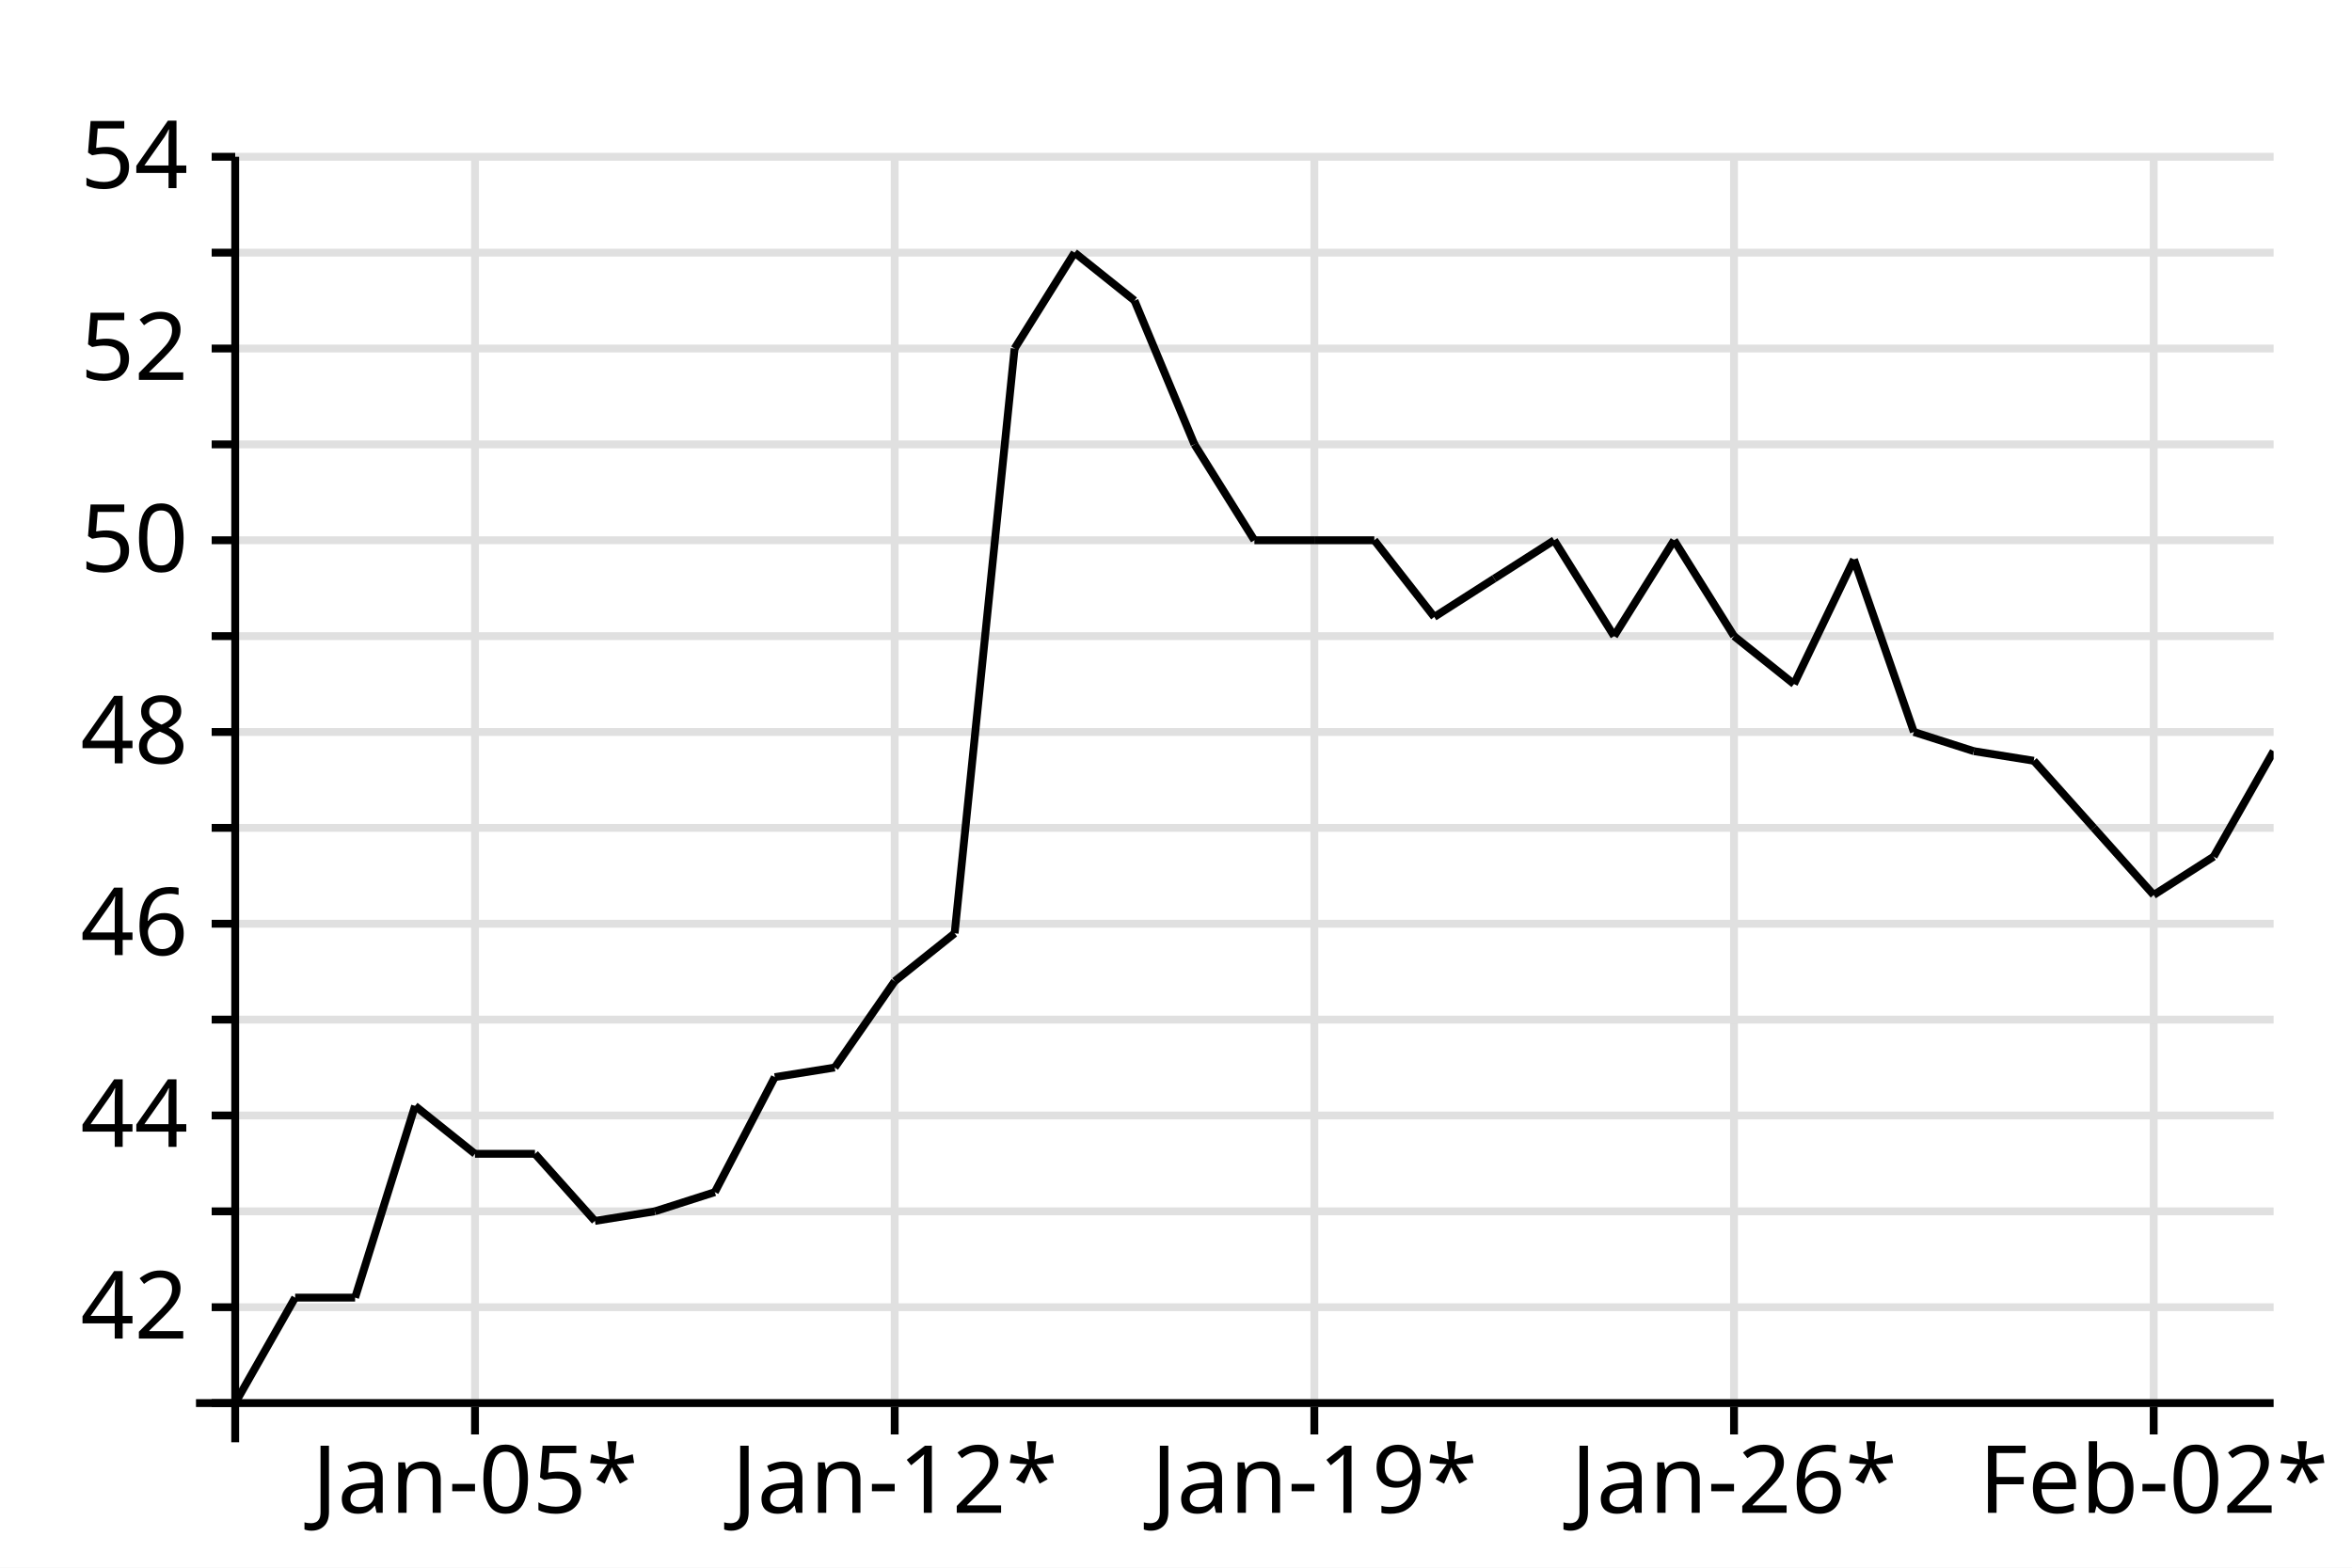
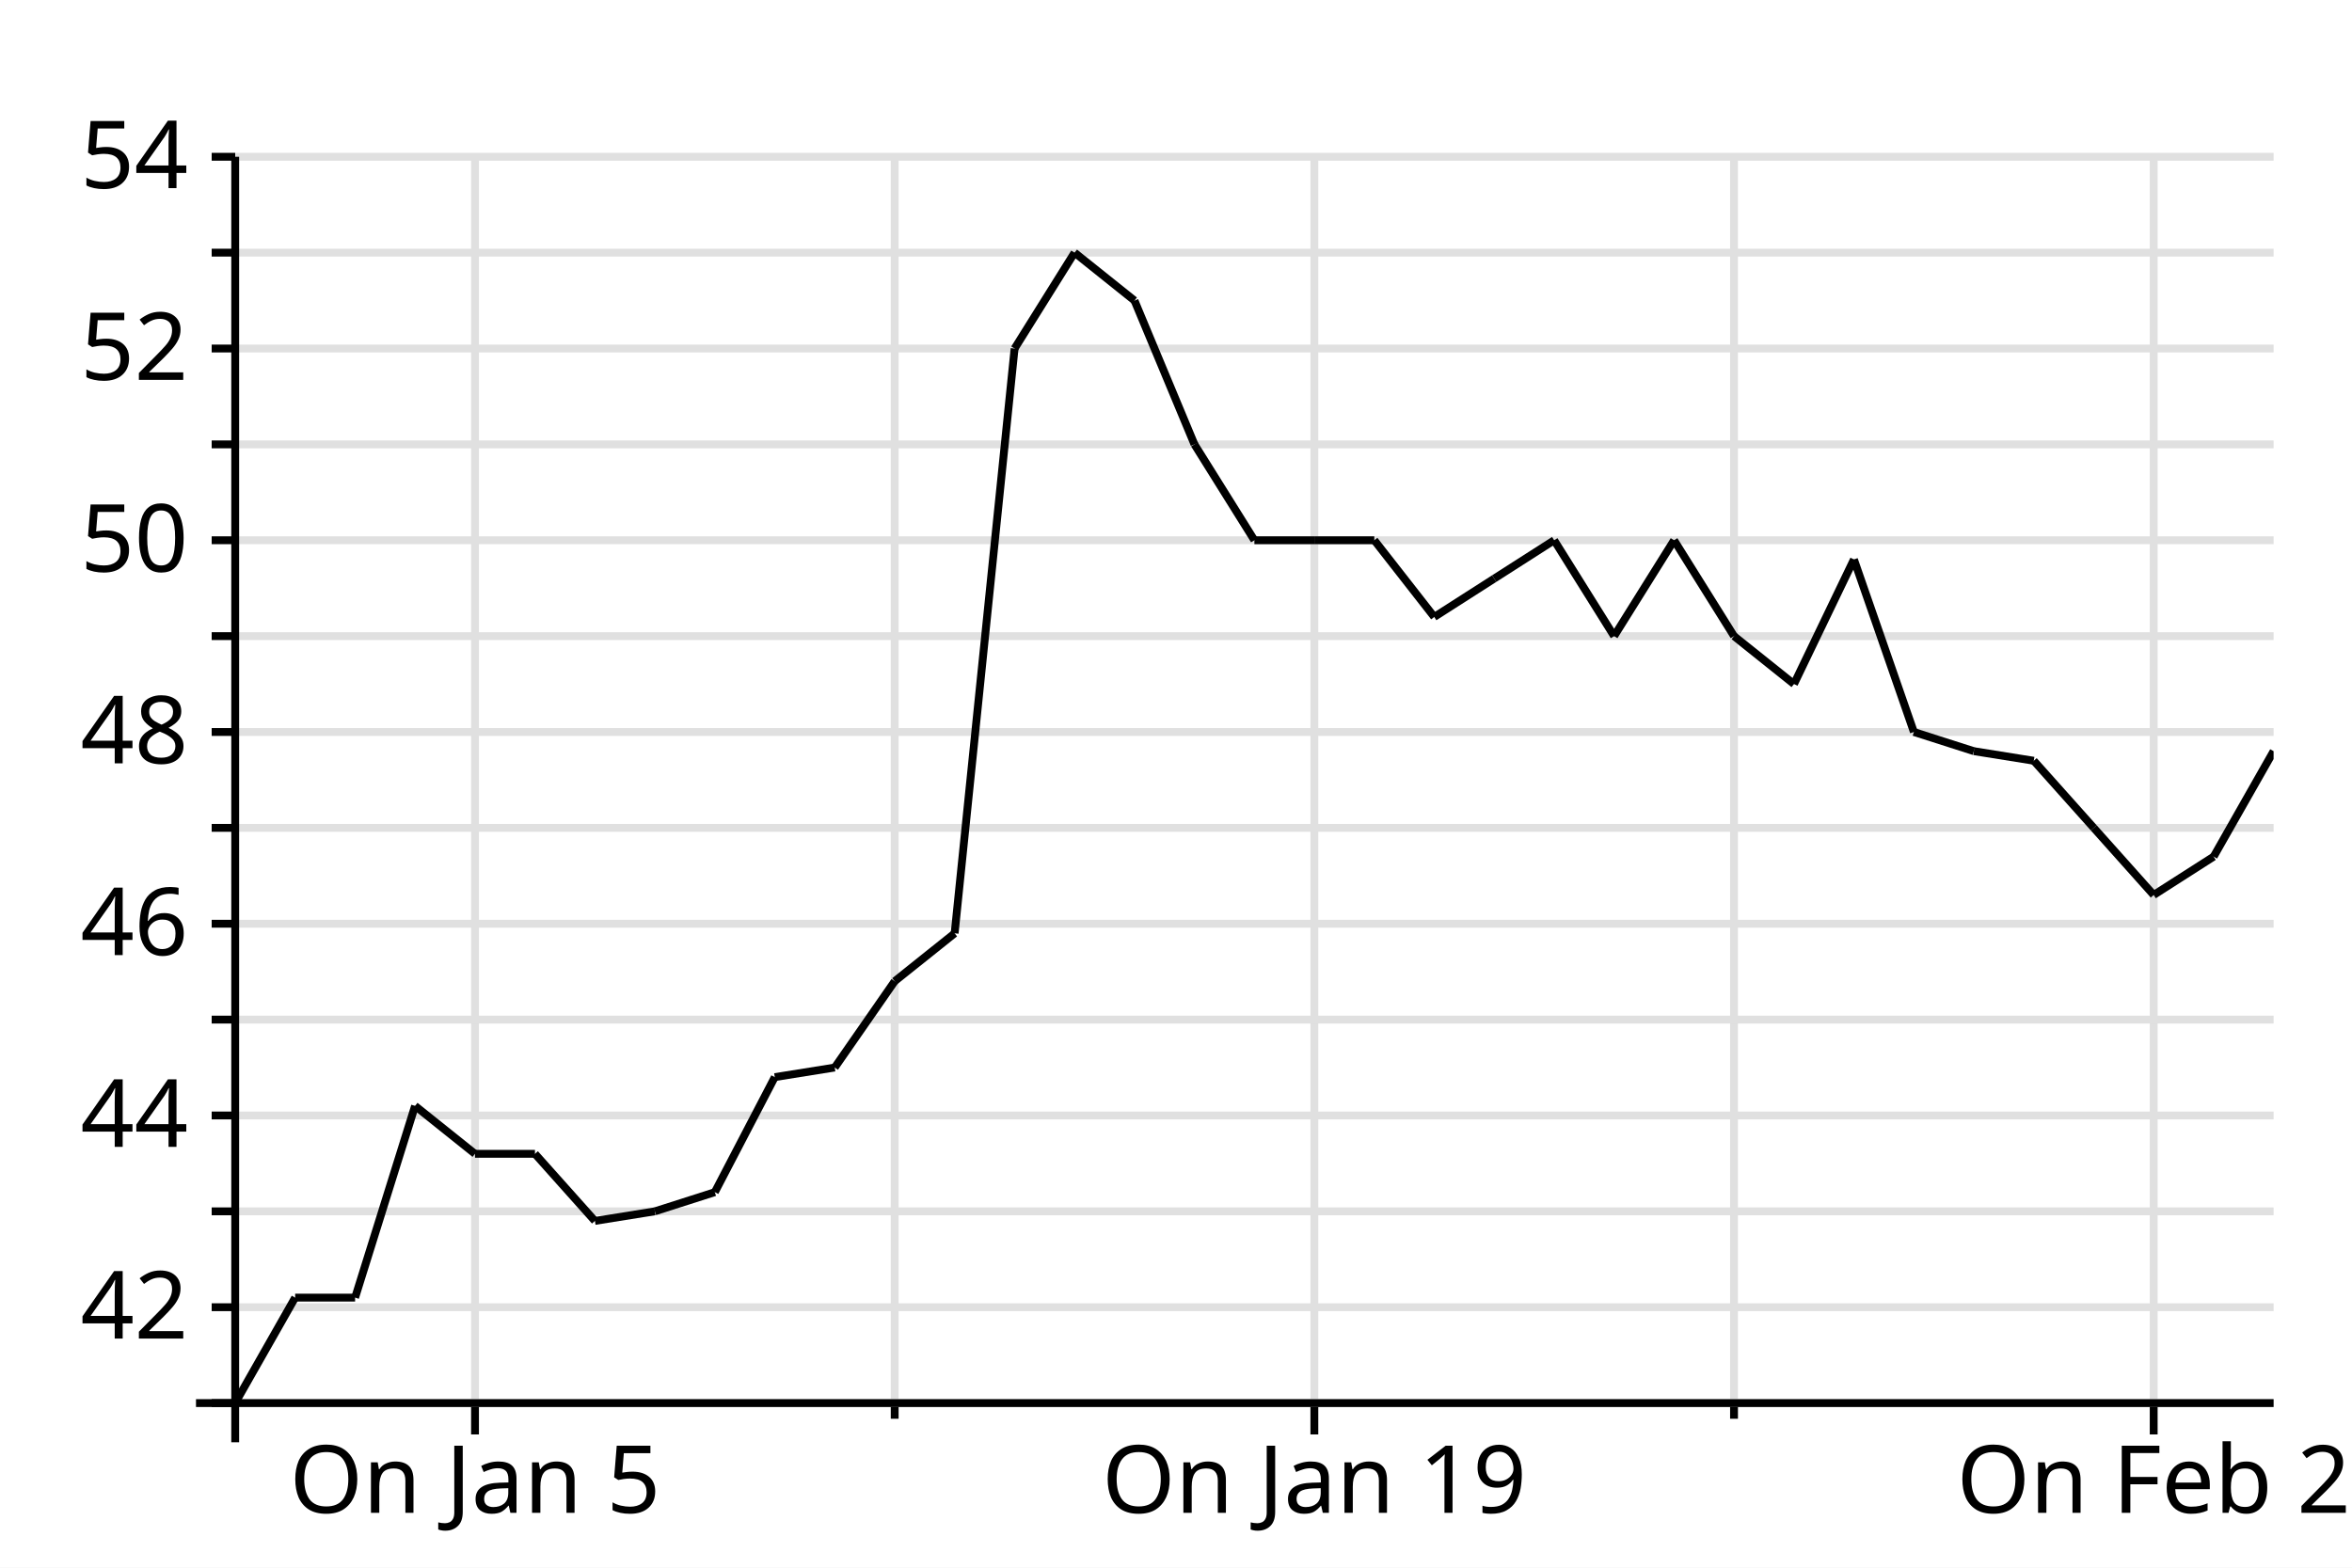
<svg xmlns="http://www.w3.org/2000/svg" width="300" height="200" version="1.1">
  <rect width="300" height="200" x="0" y="0" fill="white" />
  <line x1="60.588" x2="60.588" y1="179" y2="183" stroke="black" />
  <line x1="60.588" x2="60.588" y1="20" y2="179" stroke="#e0e0e0" opacity="nil" />
-   <text y="193" x="60.588" fill="black" font-size="12" text-anchor="middle" font-family="sans-serif"> Jan-05*</text>
-   <line x1="114.118" x2="114.118" y1="179" y2="183" stroke="black" />
+   <text y="193" x="60.588" fill="black" font-size="12" text-anchor="middle" font-family="sans-serif"> On Jan  5</text>
+   <line x1="114.118" x2="114.118" y1="179" y2="181" stroke="black" />
  <line x1="114.118" x2="114.118" y1="20" y2="179" stroke="#e0e0e0" opacity="nil" />
-   <text y="193" x="114.118" fill="black" font-size="12" text-anchor="middle" font-family="sans-serif"> Jan-12*</text>
  <line x1="167.647" x2="167.647" y1="179" y2="183" stroke="black" />
  <line x1="167.647" x2="167.647" y1="20" y2="179" stroke="#e0e0e0" opacity="nil" />
-   <text y="193" x="167.647" fill="black" font-size="12" text-anchor="middle" font-family="sans-serif"> Jan-19*</text>
-   <line x1="221.176" x2="221.176" y1="179" y2="183" stroke="black" />
+   <text y="193" x="167.647" fill="black" font-size="12" text-anchor="middle" font-family="sans-serif"> On Jan 19</text>
+   <line x1="221.176" x2="221.176" y1="179" y2="181" stroke="black" />
  <line x1="221.176" x2="221.176" y1="20" y2="179" stroke="#e0e0e0" opacity="nil" />
-   <text y="193" x="221.176" fill="black" font-size="12" text-anchor="middle" font-family="sans-serif"> Jan-26*</text>
  <line x1="274.706" x2="274.706" y1="179" y2="183" stroke="black" />
  <line x1="274.706" x2="274.706" y1="20" y2="179" stroke="#e0e0e0" opacity="nil" />
-   <text y="193" x="274.706" fill="black" font-size="12" text-anchor="middle" font-family="sans-serif"> Feb-02*</text>
+   <text y="193" x="274.706" fill="black" font-size="12" text-anchor="middle" font-family="sans-serif"> On Feb  2</text>
  <line x1="30" x2="27" y1="179.0" y2="179.0" stroke="black" />
  <line x1="30" x2="290" y1="179.0" y2="179.0" opacity="nil" stroke="#e0e0e0" />
  <line x1="30" x2="27" y1="166.769" y2="166.769" stroke="black" />
  <line x1="30" x2="290" y1="166.769" y2="166.769" opacity="nil" stroke="#e0e0e0" />
  <text y="170.769" x="24" fill="black" font-size="12" text-anchor="end" font-family="sans-serif"> 42</text>
  <line x1="30" x2="27" y1="154.538" y2="154.538" stroke="black" />
  <line x1="30" x2="290" y1="154.538" y2="154.538" opacity="nil" stroke="#e0e0e0" />
  <line x1="30" x2="27" y1="142.308" y2="142.308" stroke="black" />
  <line x1="30" x2="290" y1="142.308" y2="142.308" opacity="nil" stroke="#e0e0e0" />
  <text y="146.308" x="24" fill="black" font-size="12" text-anchor="end" font-family="sans-serif"> 44</text>
  <line x1="30" x2="27" y1="130.077" y2="130.077" stroke="black" />
  <line x1="30" x2="290" y1="130.077" y2="130.077" opacity="nil" stroke="#e0e0e0" />
  <line x1="30" x2="27" y1="117.846" y2="117.846" stroke="black" />
  <line x1="30" x2="290" y1="117.846" y2="117.846" opacity="nil" stroke="#e0e0e0" />
  <text y="121.846" x="24" fill="black" font-size="12" text-anchor="end" font-family="sans-serif"> 46</text>
  <line x1="30" x2="27" y1="105.615" y2="105.615" stroke="black" />
  <line x1="30" x2="290" y1="105.615" y2="105.615" opacity="nil" stroke="#e0e0e0" />
  <line x1="30" x2="27" y1="93.385" y2="93.385" stroke="black" />
  <line x1="30" x2="290" y1="93.385" y2="93.385" opacity="nil" stroke="#e0e0e0" />
  <text y="97.385" x="24" fill="black" font-size="12" text-anchor="end" font-family="sans-serif"> 48</text>
  <line x1="30" x2="27" y1="81.154" y2="81.154" stroke="black" />
  <line x1="30" x2="290" y1="81.154" y2="81.154" opacity="nil" stroke="#e0e0e0" />
  <line x1="30" x2="27" y1="68.923" y2="68.923" stroke="black" />
  <line x1="30" x2="290" y1="68.923" y2="68.923" opacity="nil" stroke="#e0e0e0" />
  <text y="72.923" x="24" fill="black" font-size="12" text-anchor="end" font-family="sans-serif"> 50</text>
  <line x1="30" x2="27" y1="56.692" y2="56.692" stroke="black" />
  <line x1="30" x2="290" y1="56.692" y2="56.692" opacity="nil" stroke="#e0e0e0" />
  <line x1="30" x2="27" y1="44.462" y2="44.462" stroke="black" />
  <line x1="30" x2="290" y1="44.462" y2="44.462" opacity="nil" stroke="#e0e0e0" />
  <text y="48.462" x="24" fill="black" font-size="12" text-anchor="end" font-family="sans-serif"> 52</text>
  <line x1="30" x2="27" y1="32.231" y2="32.231" stroke="black" />
  <line x1="30" x2="290" y1="32.231" y2="32.231" opacity="nil" stroke="#e0e0e0" />
  <line x1="30" x2="27" y1="20.0" y2="20.0" stroke="black" />
  <line x1="30" x2="290" y1="20.0" y2="20.0" opacity="nil" stroke="#e0e0e0" />
  <text y="24.0" x="24" fill="black" font-size="12" text-anchor="end" font-family="sans-serif"> 54</text>
  <line x1="30" x2="30" y1="20" y2="184" stroke="black" />
  <line x1="25" x2="290" y1="179" y2="179" stroke="black" />
  <clipPath id="clip-0">
    <rect x="30" y="20" width="260" height="159" />
  </clipPath>
  <line x1="30" x2="37.647" y1="179.0" y2="165.546" stroke="black" clip-path="url(#clip-0)" stroke-width="1" />
  <line x1="37.647" x2="45.294" y1="165.546" y2="165.546" stroke="black" clip-path="url(#clip-0)" stroke-width="1" />
  <line x1="45.294" x2="52.941" y1="165.546" y2="141.085" stroke="black" clip-path="url(#clip-0)" stroke-width="1" />
  <line x1="52.941" x2="60.588" y1="141.085" y2="147.2" stroke="black" clip-path="url(#clip-0)" stroke-width="1" />
  <line x1="60.588" x2="68.235" y1="147.2" y2="147.2" stroke="black" clip-path="url(#clip-0)" stroke-width="1" />
  <line x1="68.235" x2="75.882" y1="147.2" y2="155.762" stroke="black" clip-path="url(#clip-0)" stroke-width="1" />
  <line x1="75.882" x2="83.529" y1="155.762" y2="154.538" stroke="black" clip-path="url(#clip-0)" stroke-width="1" />
  <line x1="83.529" x2="91.176" y1="154.538" y2="152.092" stroke="black" clip-path="url(#clip-0)" stroke-width="1" />
  <line x1="91.176" x2="98.824" y1="152.092" y2="137.415" stroke="black" clip-path="url(#clip-0)" stroke-width="1" />
  <line x1="98.824" x2="106.471" y1="137.415" y2="136.192" stroke="black" clip-path="url(#clip-0)" stroke-width="1" />
  <line x1="106.471" x2="114.118" y1="136.192" y2="125.185" stroke="black" clip-path="url(#clip-0)" stroke-width="1" />
  <line x1="114.118" x2="121.765" y1="125.185" y2="119.069" stroke="black" clip-path="url(#clip-0)" stroke-width="1" />
  <line x1="121.765" x2="129.412" y1="119.069" y2="44.462" stroke="black" clip-path="url(#clip-0)" stroke-width="1" />
  <line x1="129.412" x2="137.059" y1="44.462" y2="32.231" stroke="black" clip-path="url(#clip-0)" stroke-width="1" />
  <line x1="137.059" x2="144.706" y1="32.231" y2="38.346" stroke="black" clip-path="url(#clip-0)" stroke-width="1" />
  <line x1="144.706" x2="152.353" y1="38.346" y2="56.692" stroke="black" clip-path="url(#clip-0)" stroke-width="1" />
  <line x1="152.353" x2="160.0" y1="56.692" y2="68.923" stroke="black" clip-path="url(#clip-0)" stroke-width="1" />
  <line x1="160.0" x2="167.647" y1="68.923" y2="68.923" stroke="black" clip-path="url(#clip-0)" stroke-width="1" />
  <line x1="167.647" x2="175.294" y1="68.923" y2="68.923" stroke="black" clip-path="url(#clip-0)" stroke-width="1" />
  <line x1="175.294" x2="182.941" y1="68.923" y2="78.708" stroke="black" clip-path="url(#clip-0)" stroke-width="1" />
  <line x1="182.941" x2="190.588" y1="78.708" y2="73.815" stroke="black" clip-path="url(#clip-0)" stroke-width="1" />
  <line x1="190.588" x2="198.235" y1="73.815" y2="68.923" stroke="black" clip-path="url(#clip-0)" stroke-width="1" />
  <line x1="198.235" x2="205.882" y1="68.923" y2="81.154" stroke="black" clip-path="url(#clip-0)" stroke-width="1" />
  <line x1="205.882" x2="213.529" y1="81.154" y2="68.923" stroke="black" clip-path="url(#clip-0)" stroke-width="1" />
  <line x1="213.529" x2="221.176" y1="68.923" y2="81.154" stroke="black" clip-path="url(#clip-0)" stroke-width="1" />
  <line x1="221.176" x2="228.824" y1="81.154" y2="87.269" stroke="black" clip-path="url(#clip-0)" stroke-width="1" />
  <line x1="228.824" x2="236.471" y1="87.269" y2="71.369" stroke="black" clip-path="url(#clip-0)" stroke-width="1" />
  <line x1="236.471" x2="244.118" y1="71.369" y2="93.385" stroke="black" clip-path="url(#clip-0)" stroke-width="1" />
  <line x1="244.118" x2="251.765" y1="93.385" y2="95.831" stroke="black" clip-path="url(#clip-0)" stroke-width="1" />
  <line x1="251.765" x2="259.412" y1="95.831" y2="97.054" stroke="black" clip-path="url(#clip-0)" stroke-width="1" />
  <line x1="259.412" x2="267.059" y1="97.054" y2="105.615" stroke="black" clip-path="url(#clip-0)" stroke-width="1" />
  <line x1="267.059" x2="274.706" y1="105.615" y2="114.177" stroke="black" clip-path="url(#clip-0)" stroke-width="1" />
  <line x1="274.706" x2="282.353" y1="114.177" y2="109.285" stroke="black" clip-path="url(#clip-0)" stroke-width="1" />
  <line x1="282.353" x2="290" y1="109.285" y2="95.831" stroke="black" clip-path="url(#clip-0)" stroke-width="1" />
</svg>
